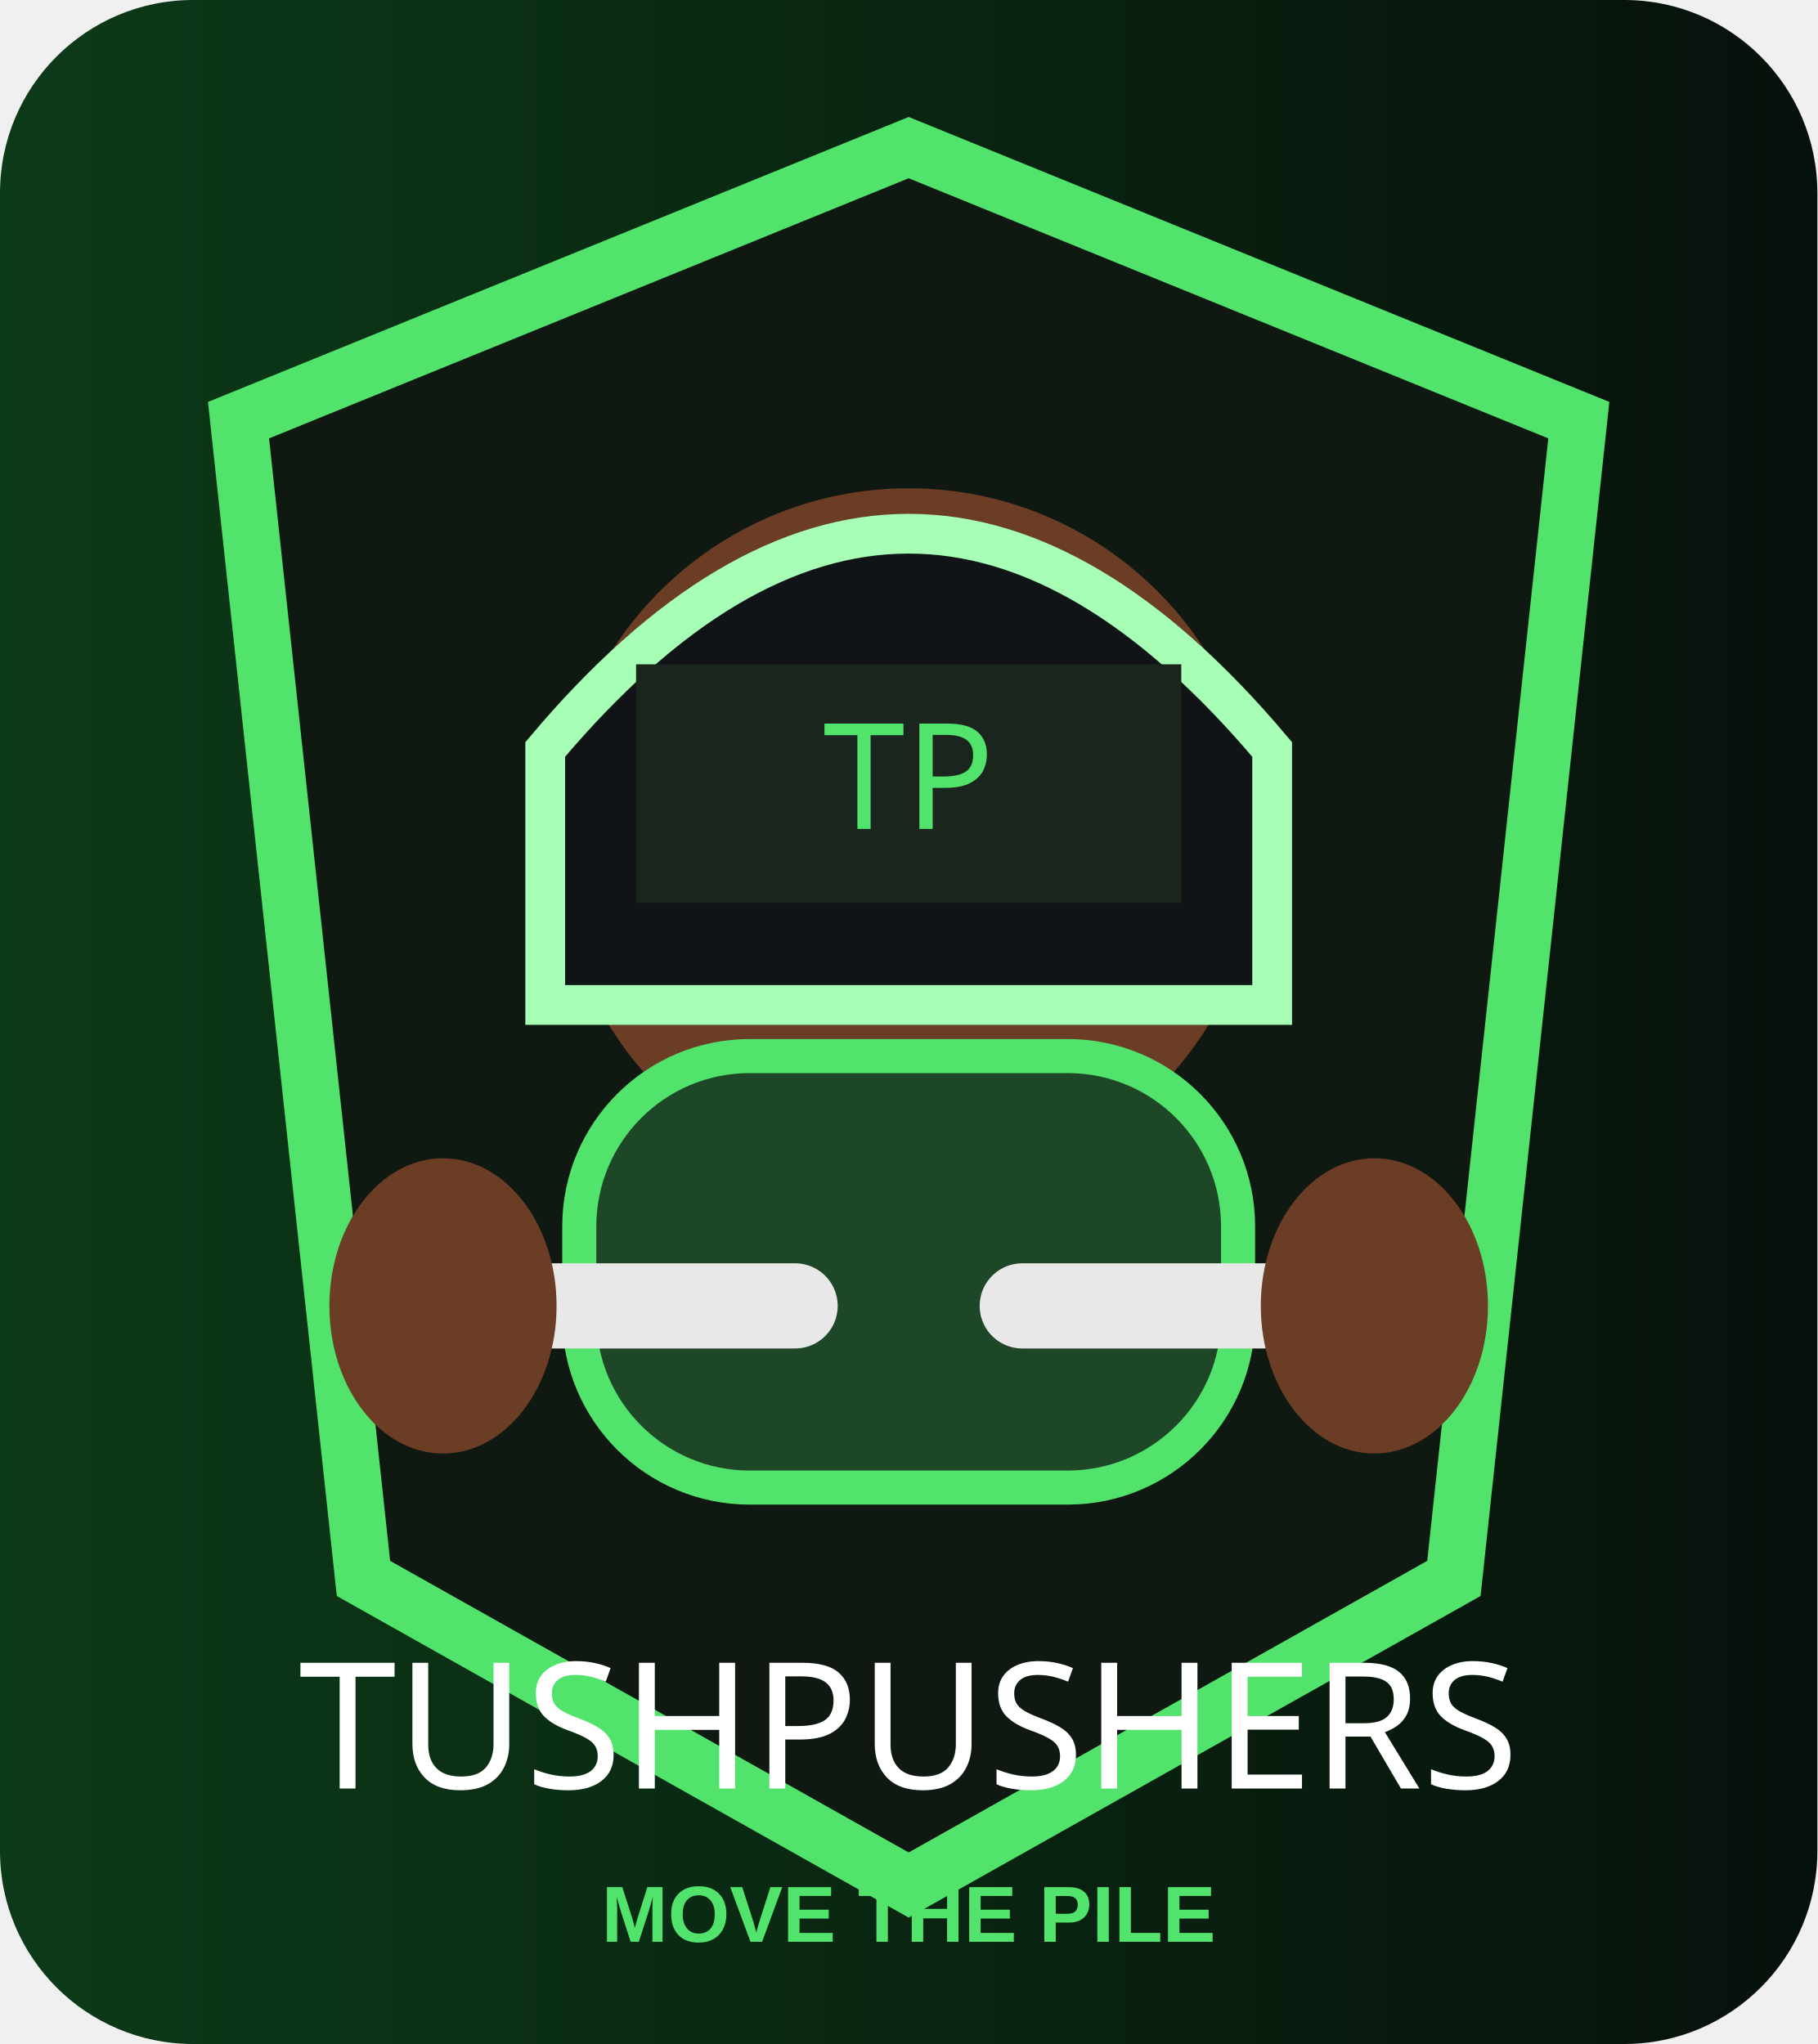
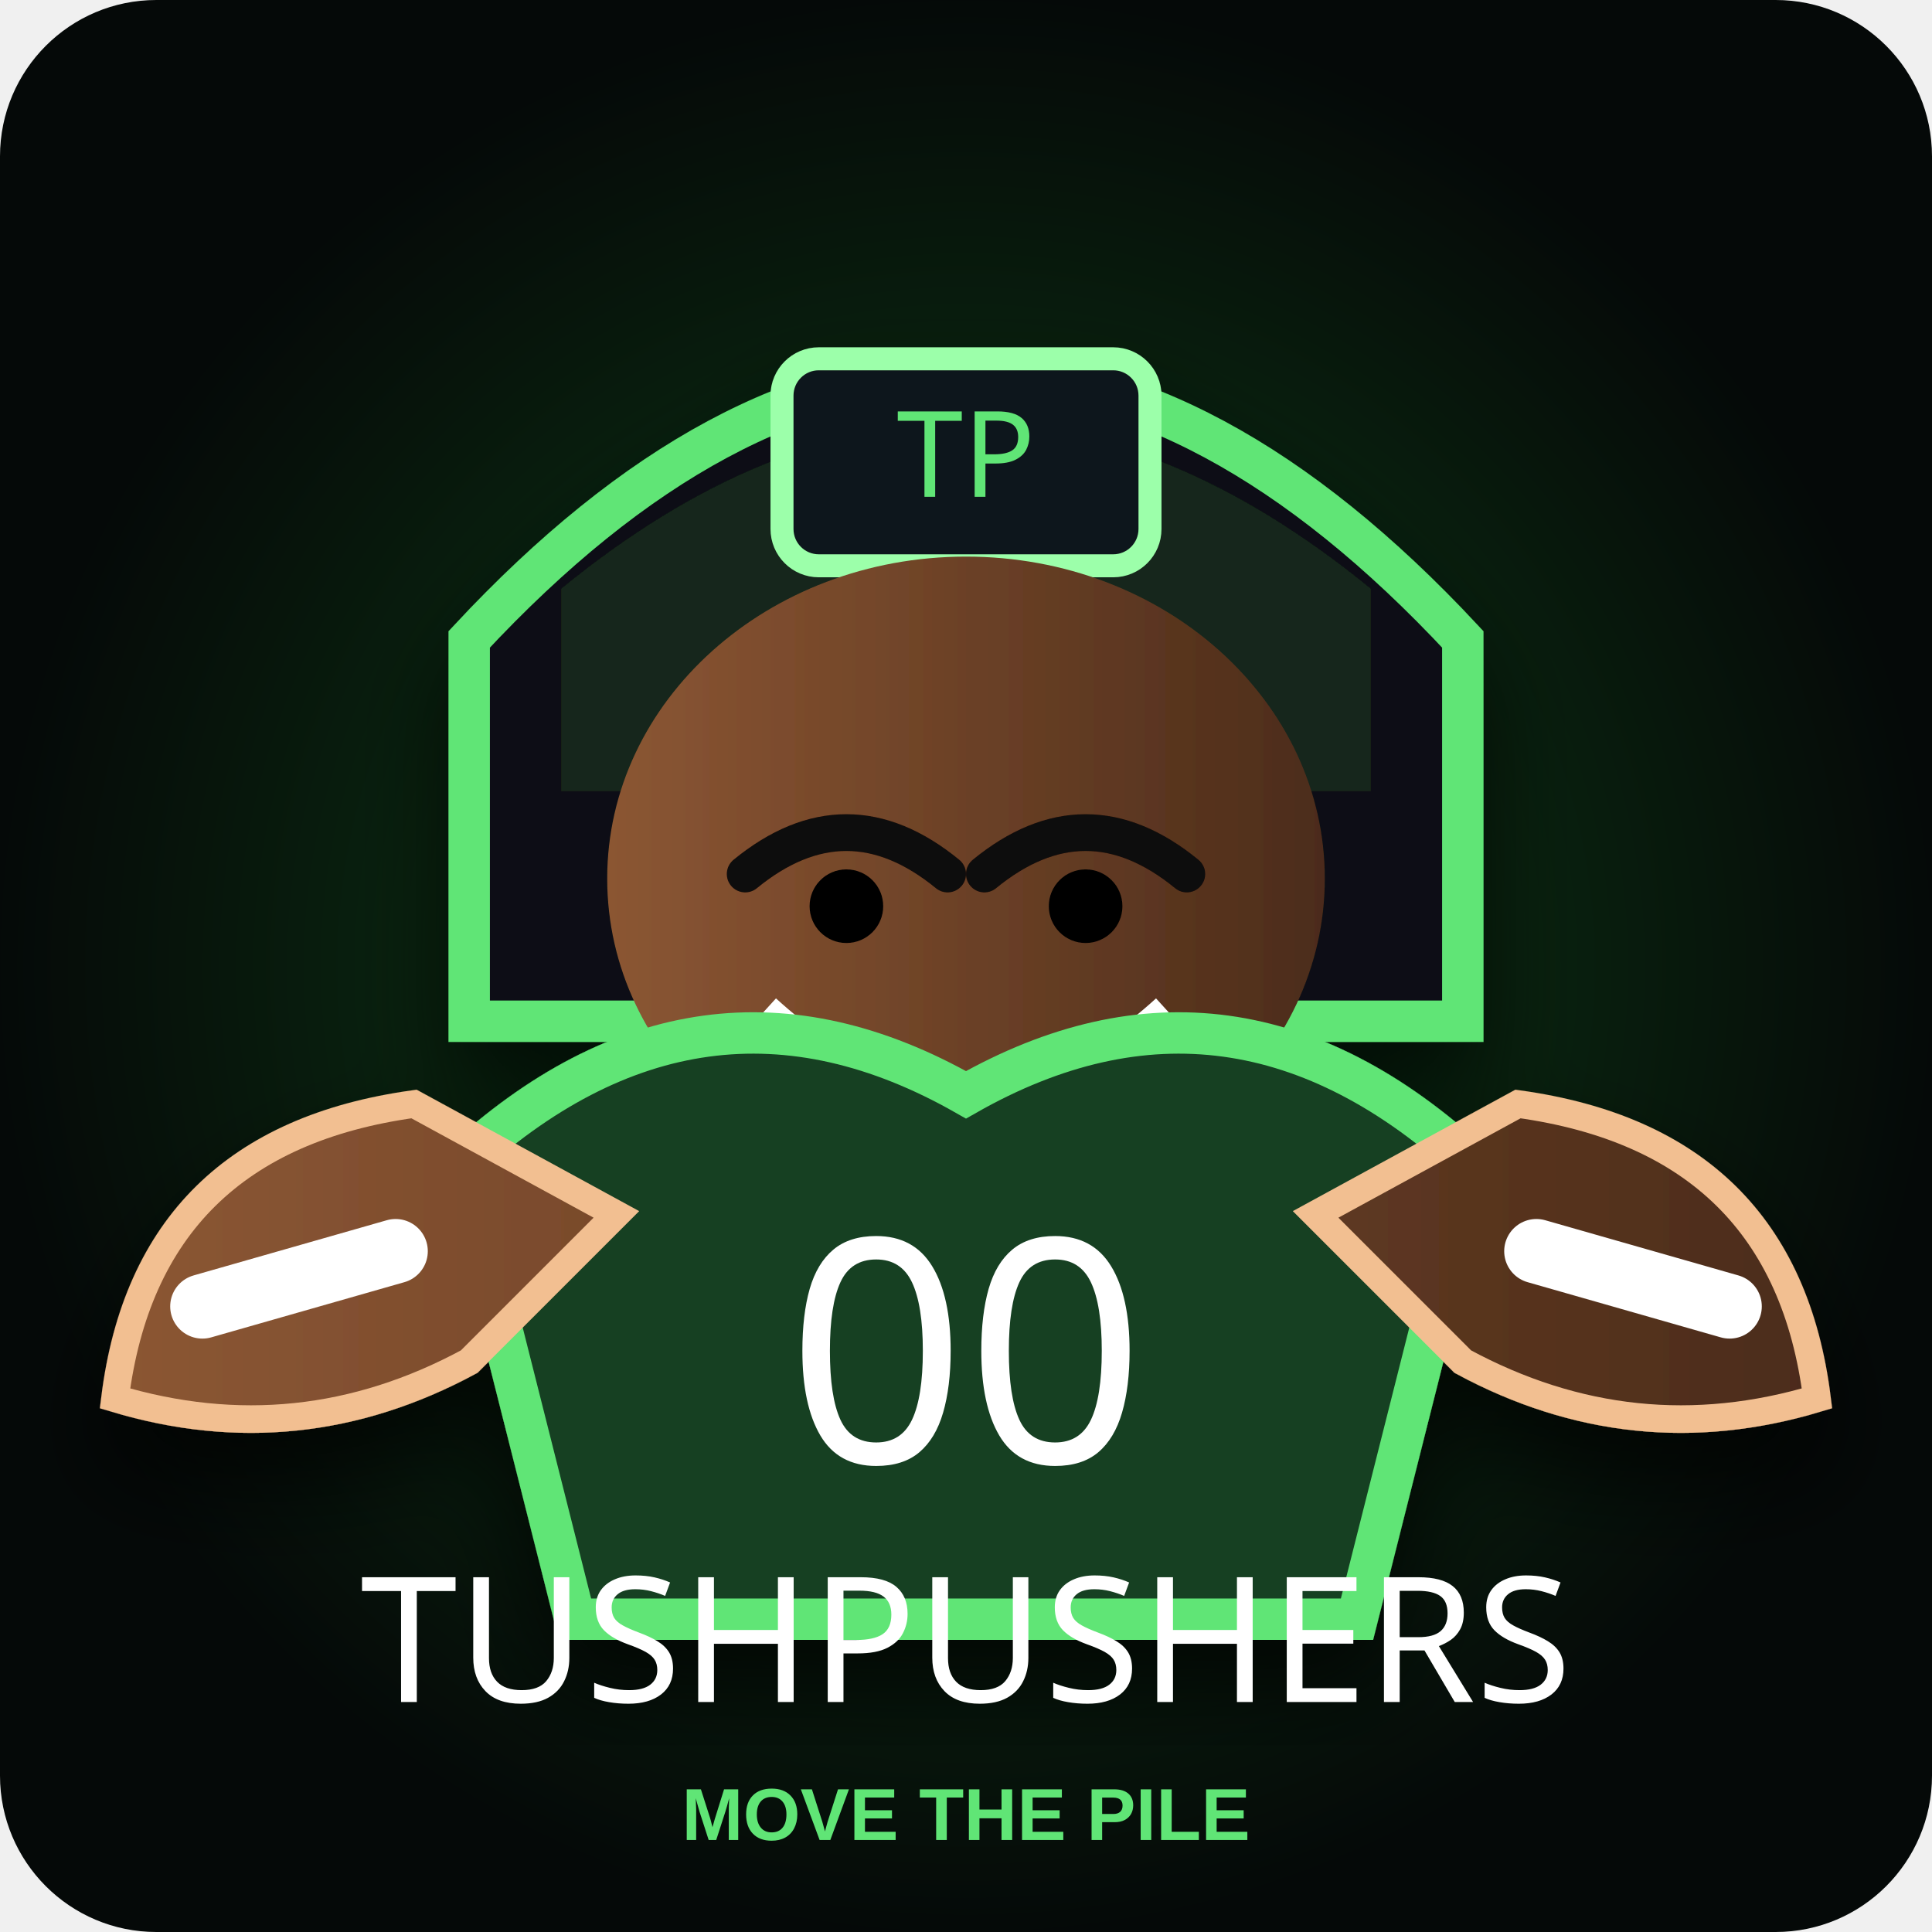
- <svg xmlns="http://www.w3.org/2000/svg" viewBox="0 0 320 360">
+ <svg xmlns="http://www.w3.org/2000/svg" viewBox="0 0 420 420">
  <defs>
-     <linearGradient id="g">
-       <stop stop-color="#0c3b18" />
-       <stop offset="1" stop-color="#07100b" />
+     <radialGradient id="bg">
+       <stop stop-color="#0b5a20" />
+       <stop offset=".55" stop-color="#09230f" />
+       <stop offset="1" stop-color="#050908" />
+     </radialGradient>
+     <linearGradient id="skin">
+       <stop stop-color="#8b5633" />
+       <stop offset="1" stop-color="#4c2c1a" />
    </linearGradient>
+     <filter id="s">
+       <feDropShadow dx="0" dy="12" stdDeviation="10" flood-opacity=".7" />
+     </filter>
  </defs>
-   <rect width="320" height="360" rx="34" fill="url(#g)" />
-   <path d="M42 74l118-48 118 48-22 204-96 54-96-54z" fill="#101812" stroke="#52e36c" stroke-width="10" />
-   <circle cx="160" cy="148" r="62" fill="#6b3d25" />
-   <path d="M96 132q64-76 128 0v45H96z" fill="#101417" stroke="#a7ffb5" stroke-width="7" />
-   <path d="M112 117h96v42h-96z" fill="#1a261d" />
-   <text x="160" y="146" text-anchor="middle" font-family="Arial Black" font-size="26" fill="#52e36c">TP</text>
-   <rect x="102" y="186" width="116" height="76" rx="30" fill="#1e4728" stroke="#52e36c" stroke-width="6" />
-   <path d="M85 230h55m40 0h55" stroke="#e8e8e8" stroke-width="15" stroke-linecap="round" />
-   <ellipse cx="78" cy="230" rx="20" ry="26" fill="#6b3d25" />
-   <ellipse cx="242" cy="230" rx="20" ry="26" fill="#6b3d25" />
-   <text x="160" y="315" text-anchor="middle" font-family="Arial Black" font-size="31" fill="#fff">TUSHPUSHERS</text>
-   <text x="160" y="342" text-anchor="middle" font-family="Arial" font-weight="700" font-size="14" fill="#52e36c">MOVE THE PILE</text>
+   <rect width="420" height="420" rx="34" fill="url(#bg)" />
+   <g filter="url(#s)">
+     <path d="M102 139q108-116 216 0v83H102z" fill="#0a1014" stroke="#60e576" stroke-width="9" />
+     <path d="M122 128q88-72 176 0v44H122z" fill="#15271a" />
+     <rect x="170" y="78" width="80" height="45" rx="8" fill="#11181c" stroke="#9cffaa" stroke-width="5" />
+     <text x="210" y="108" text-anchor="middle" font-family="Arial Black" font-size="26" fill="#60e576">TP</text>
+     <ellipse cx="210" cy="191" rx="78" ry="70" fill="url(#skin)" />
+     <path d="M162 190q22-18 44 0m52 0q-22-18-44 0" stroke="#110a07" stroke-width="8" fill="none" stroke-linecap="round" />
+     <circle cx="184" cy="197" r="8" />
+     <circle cx="236" cy="197" r="8" />
+     <path d="M166 220q44 40 88 0" fill="none" stroke="#fff" stroke-width="8" />
+     <path d="M100 253q52-48 110-15 58-33 110 15l-25 99H125z" fill="#163f23" stroke="#60e576" stroke-width="9" />
+     <text x="210" y="318" text-anchor="middle" font-family="Arial Black" font-size="68" fill="#fff">00</text>
+     <path d="M90 240q-58 8-65 64 40 12 77-8l32-32zM330 240q58 8 65 64-40 12-77-8l-32-32z" fill="url(#skin)" stroke="#f2bf91" stroke-width="6" />
+     <path d="M44 284l42-12m290 12-42-12" stroke="#fff" stroke-width="14" stroke-linecap="round" />
+   </g>
+   <text x="210" y="370" text-anchor="middle" font-family="Arial Black" font-size="38" fill="#fff">TUSHPUSHERS</text>
+   <text x="210" y="400" text-anchor="middle" font-family="Arial" font-weight="700" font-size="16" fill="#60e576">MOVE THE PILE</text>
</svg>
